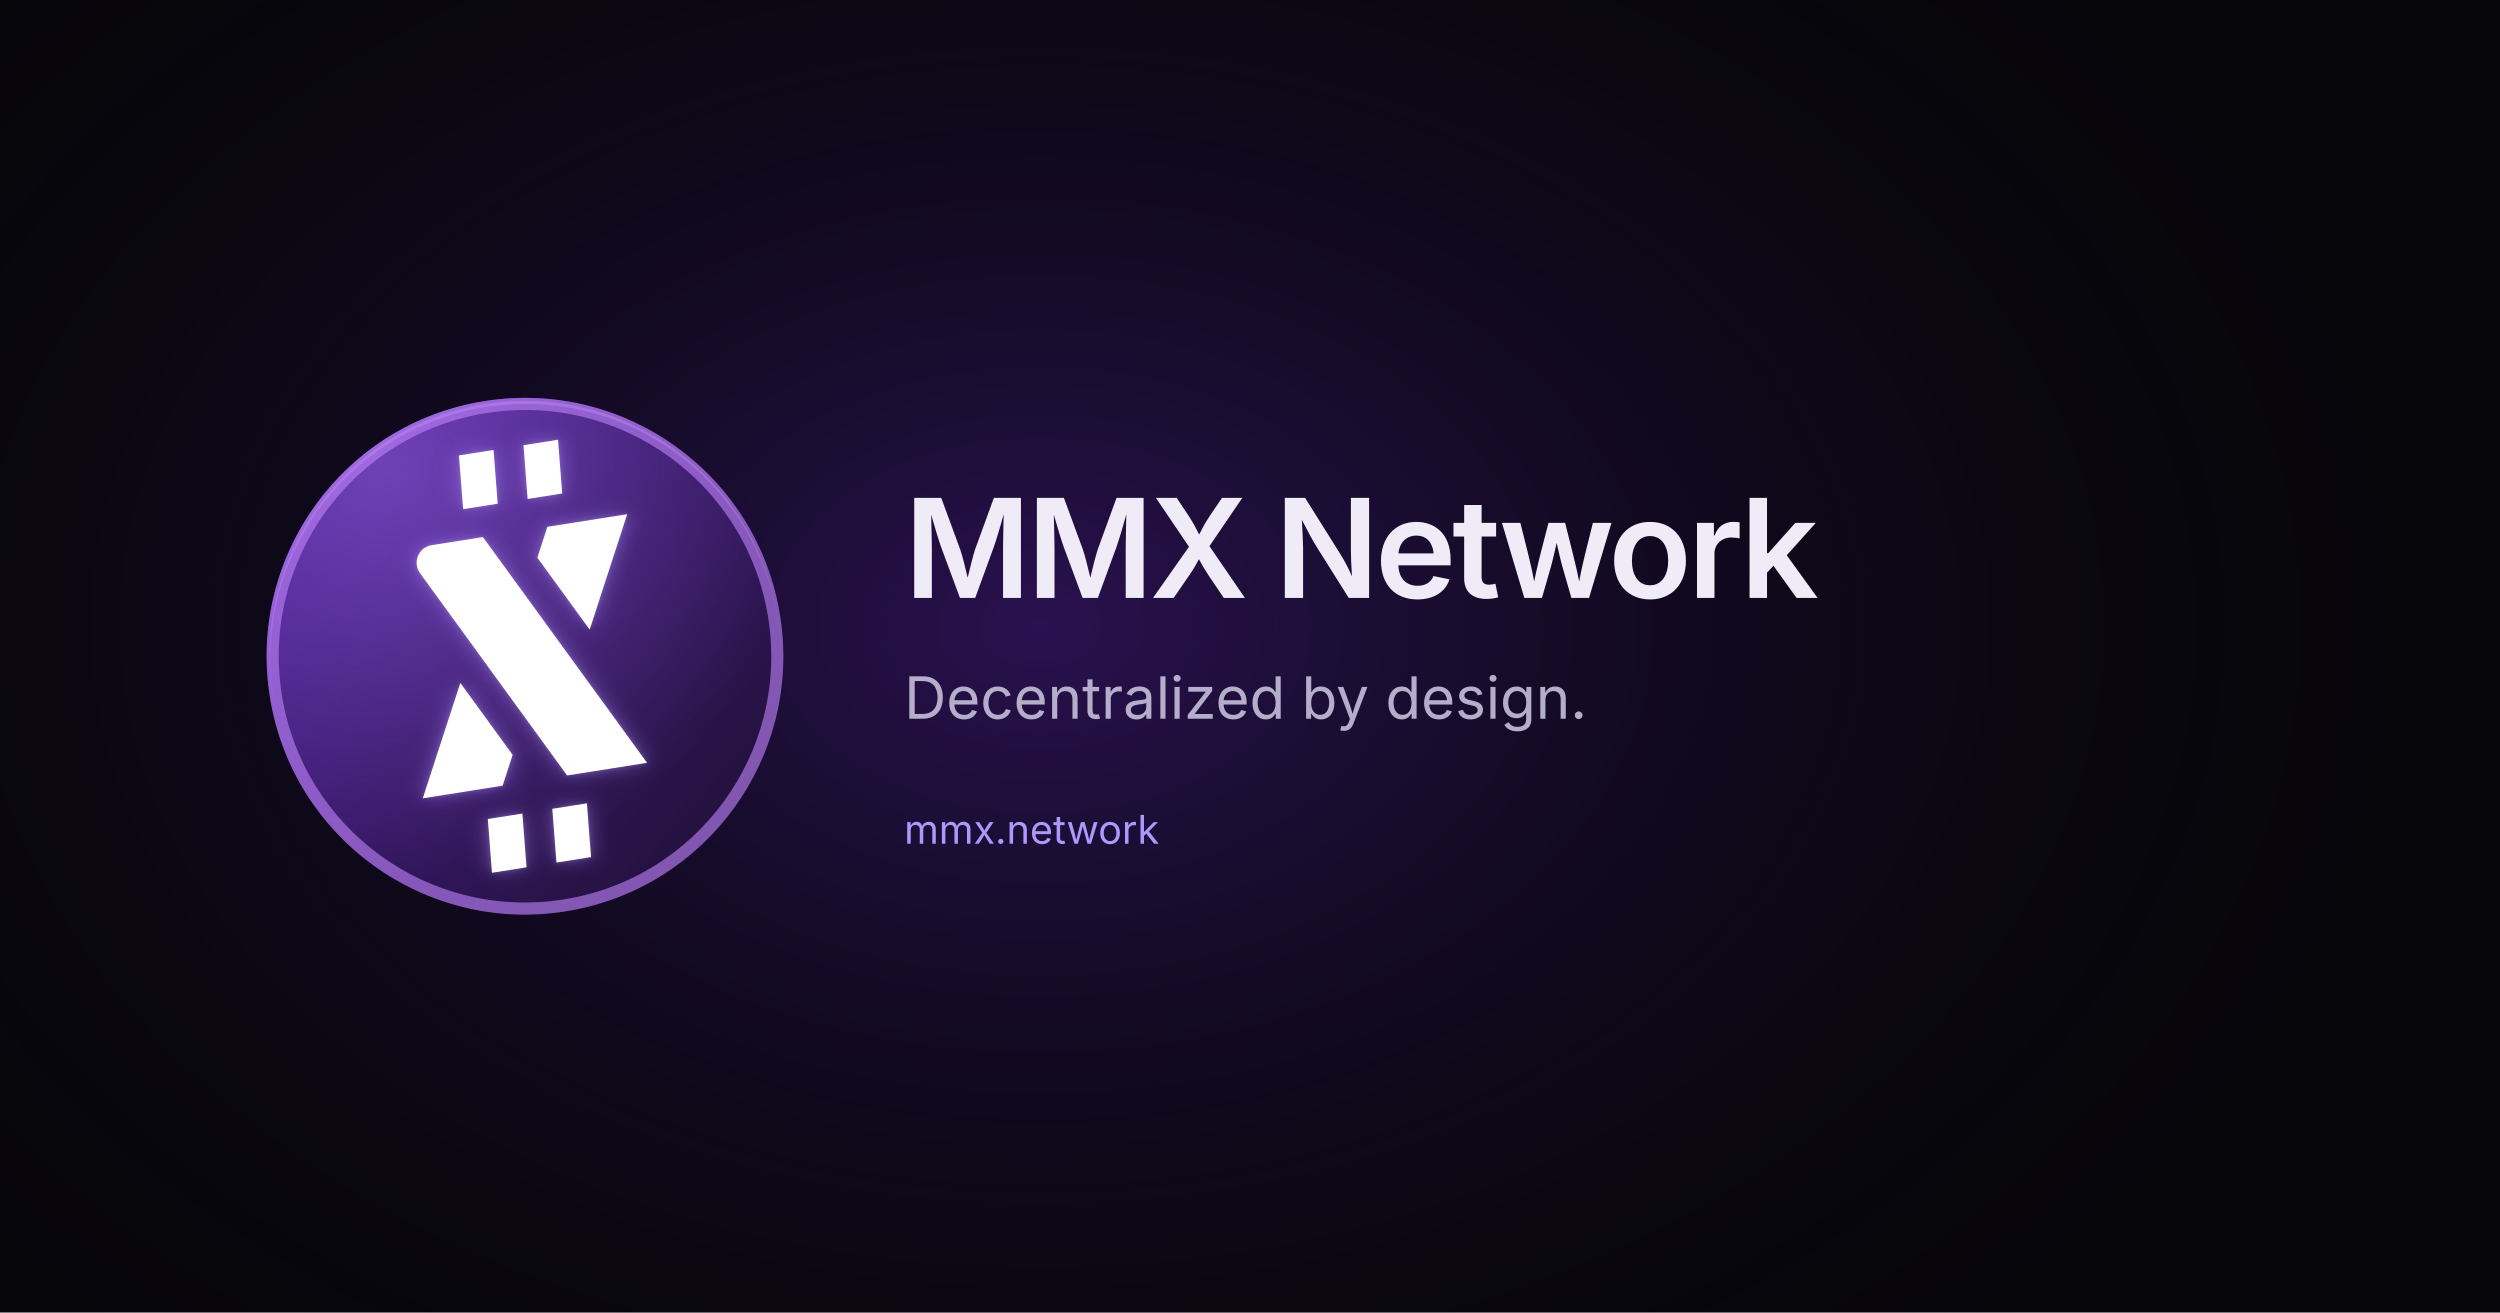
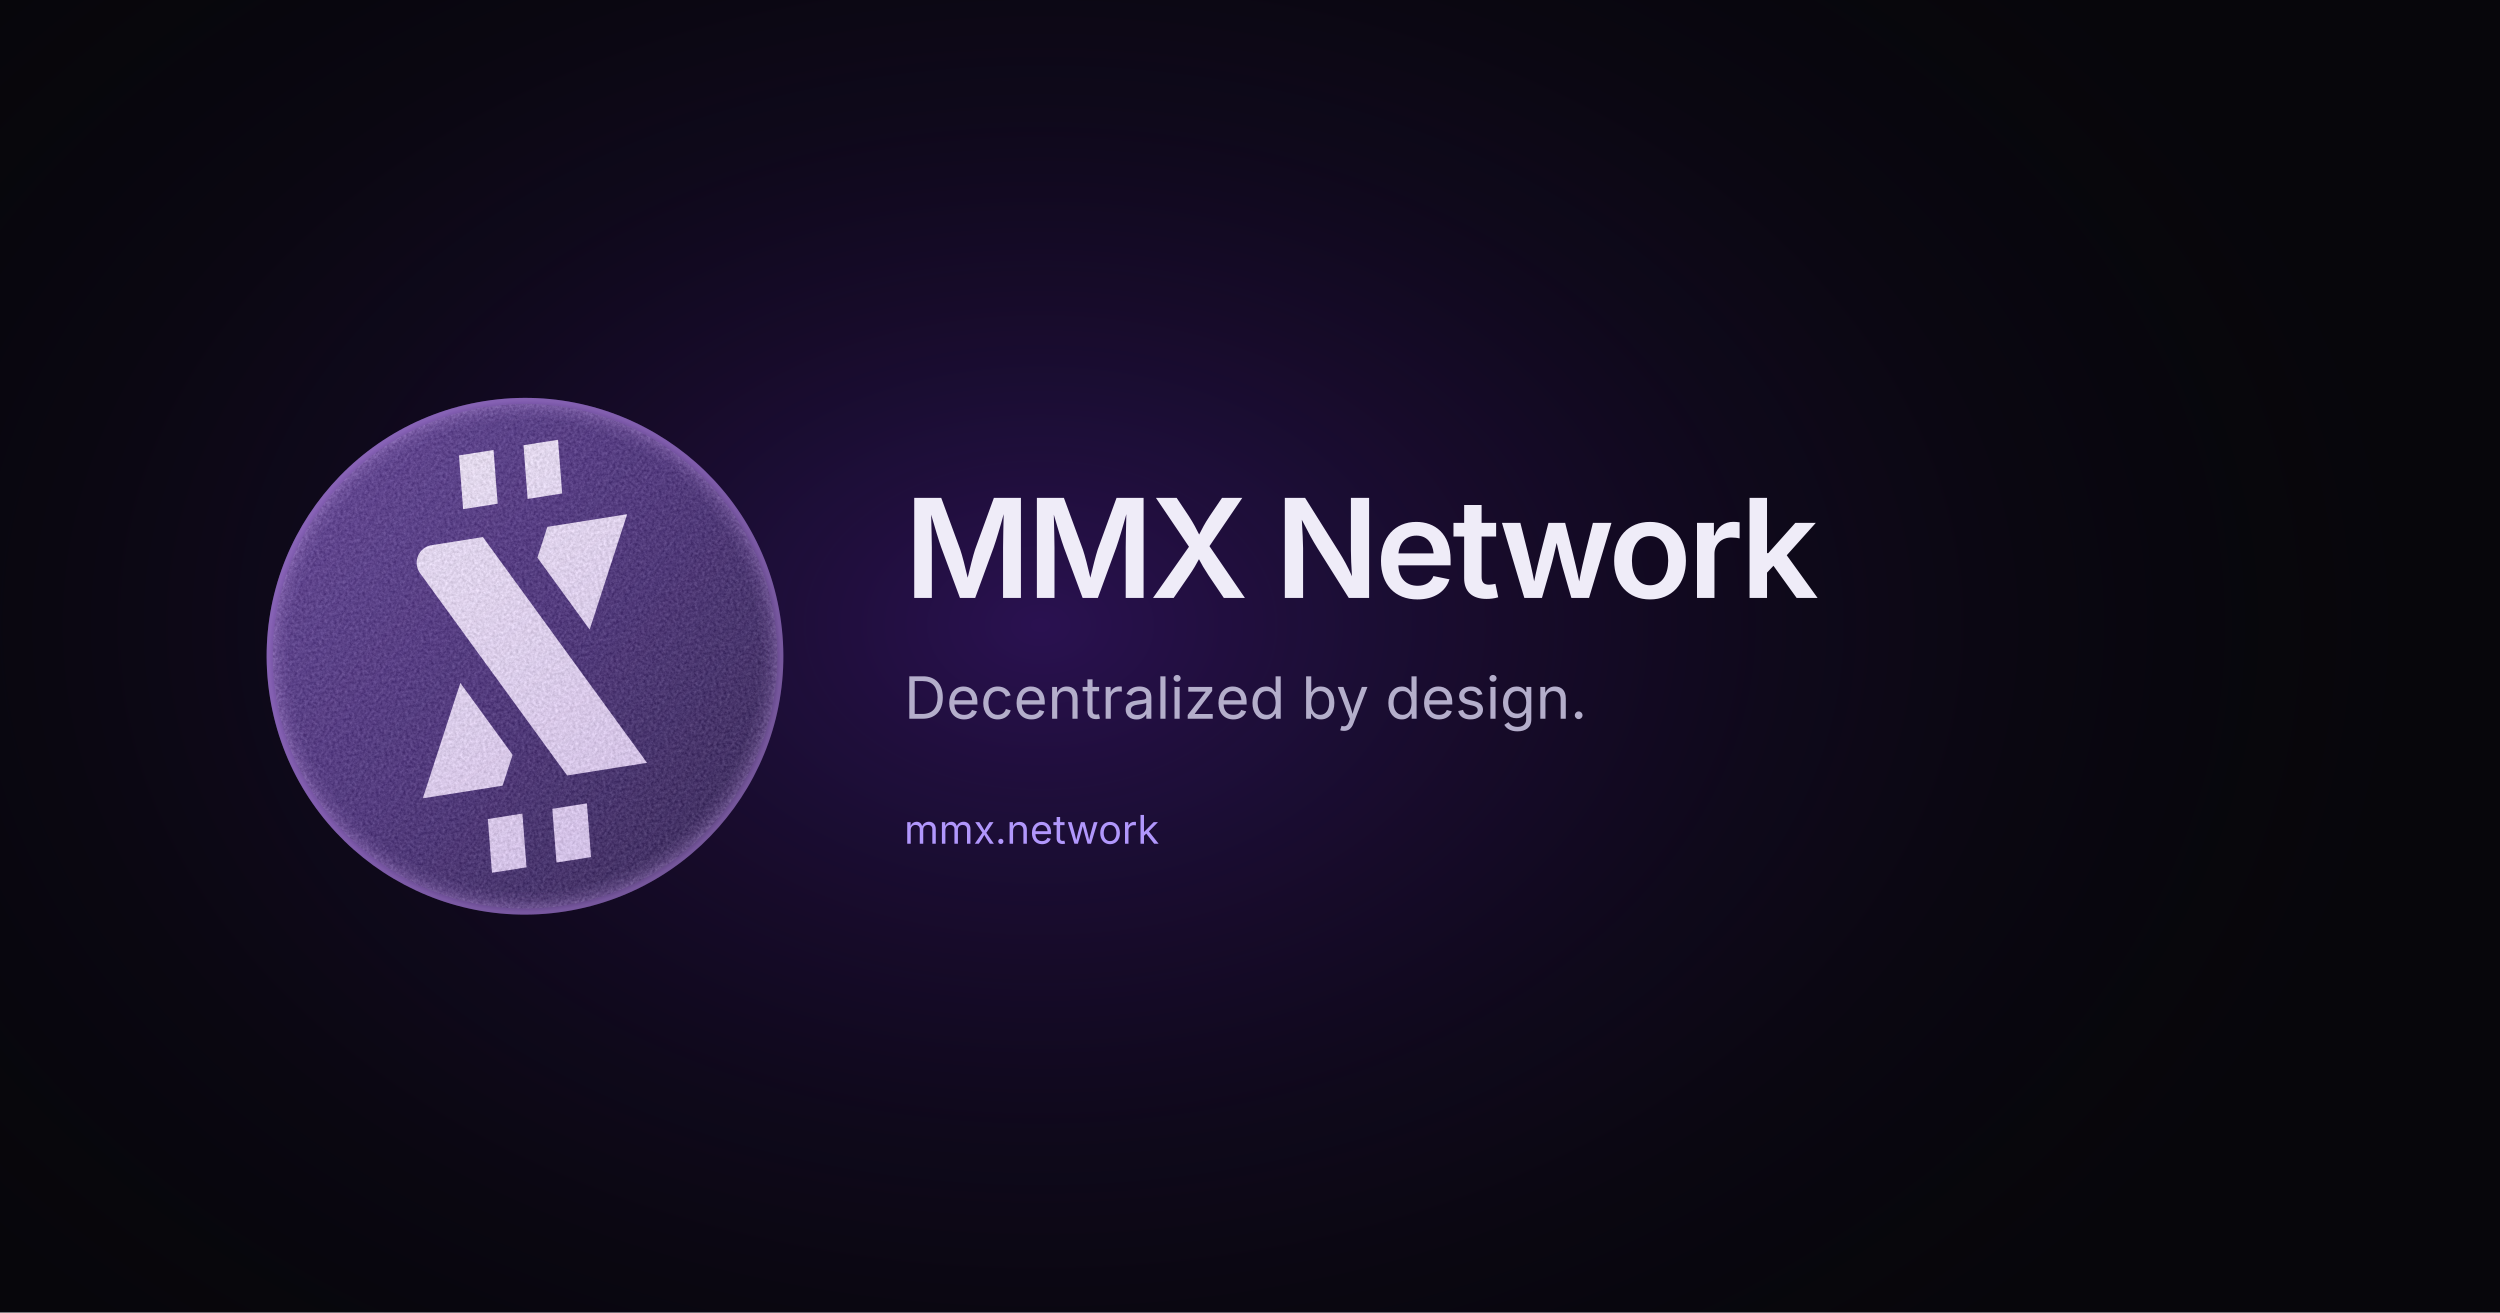
<svg xmlns="http://www.w3.org/2000/svg" viewBox="0 0 1200 630" width="1200" height="630">
  <defs>
    <radialGradient id="share-light">
      <stop stop-color="#4c1d95" stop-opacity=".5" />
      <stop offset="1" stop-color="#07060b" stop-opacity="0" />
    </radialGradient>
  </defs>
  <rect width="1200" height="630" fill="#07060b" />
  <ellipse cx="500" cy="300" rx="680" ry="480" fill="url(#share-light)" />
  <g transform="translate(124 187)">
    <defs>
      <path id="mmx-glyph" d="M94.29 72H117.66L174.78 184H138.34L87.16 83.64A8 8 0 0 1 94.29 72ZM147.08 72H183.48L158.65 120.69L140.45 85ZM108.92 184H72.52L97.35 135.31L115.55 171ZM112.77 34H128.54L126.6 58.2H110.83ZM142.19 34H157.95L156.01 58.2H140.25ZM99.99 197.8H115.75L113.81 222H98.05ZM129.4 197.8H145.17L143.23 222H127.46Z" />
-       <filter id="soft-halo" filterUnits="userSpaceOnUse" x="-32" y="-32" width="320" height="320" color-interpolation-filters="sRGB">
-         <feGaussianBlur in="SourceAlpha" stdDeviation="4.5" result="wide" />
-         <feFlood flood-color="#a78bfa" flood-opacity="0.5" />
-         <feComposite in2="wide" operator="in" result="outer-glow" />
-         <feGaussianBlur in="SourceAlpha" stdDeviation="1.1" result="near" />
-         <feFlood flood-color="#e0caff" flood-opacity="0.22" />
-         <feComposite in2="near" operator="in" result="inner-glow" />
-         <feMerge>
-           <feMergeNode in="outer-glow" />
-           <feMergeNode in="inner-glow" />
-         </feMerge>
+       <filter id="surface-grain" filterUnits="userSpaceOnUse" x="0" y="0" width="256" height="256" color-interpolation-filters="sRGB">
+         <feTurbulence type="fractalNoise" baseFrequency="0.68" numOctaves="3" seed="19" />
+         <feColorMatrix type="matrix" values="0.6 1.2 0.2 0 -0.5                                           0.6 1.2 0.2 0 -0.5                                           0.6 1.2 0.2 0 -0.43                                           0   0   0   0  0.15" />
+         <feComposite in2="SourceAlpha" operator="in" />
      </filter>
-       <clipPath id="face-clip">
-         <circle cx="128" cy="128" r="122" />
-       </clipPath>
      <linearGradient id="base" gradientUnits="userSpaceOnUse" x1="12.086" y1="-10.141" x2="243.914" y2="266.141">
-         <stop stop-color="#4c1d95" />
-         <stop offset="1" stop-color="#1d102f" />
+         <stop stop-color="#634298" />
+         <stop offset="0.48" stop-color="#4c307b" />
+         <stop offset="1" stop-color="#31204f" />
      </linearGradient>
-       <radialGradient id="light" gradientUnits="userSpaceOnUse" cx="76.8" cy="25.6" r="291.885">
-         <stop stop-color="#a670fa" stop-opacity="0.439" />
-         <stop offset="0.7" stop-color="#a670fa" stop-opacity="0" />
+       <radialGradient id="rim" gradientUnits="userSpaceOnUse" cx="128" cy="128" r="128">
+         <stop offset="0.91" stop-color="#bf93e8" stop-opacity="0" />
+         <stop offset="0.95" stop-color="#bf93e8" stop-opacity="0.14" />
+         <stop offset="0.99" stop-color="#bf93e8" stop-opacity="0.44" />
+         <stop offset="1" stop-color="#bf93e8" stop-opacity="0.44" />
      </radialGradient>
-       <mask id="rim" maskUnits="userSpaceOnUse" x="0" y="0" width="256" height="256">
-         <circle cx="128" cy="128" r="126.5" fill="#fff" />
-         <circle cx="128" cy="129.5" r="126.5" fill="#000" />
-       </mask>
+       <linearGradient id="glyph-light" gradientUnits="userSpaceOnUse" x1="82" y1="34" x2="169" y2="222">
+         <stop stop-color="#f5eafd" />
+         <stop offset="1" stop-color="#dfc9f3" />
+       </linearGradient>
    </defs>
    <g transform="translate(4 4) scale(0.96875)">
      <g transform="rotate(-9 128 128)">
        <circle cx="128" cy="128" r="128" fill="url(#base)" />
-         <circle cx="128" cy="128" r="128" fill="url(#light)" />
-         <circle cx="128" cy="128" r="128" fill="#d7beff" fill-opacity="0.333" mask="url(#rim)" />
-         <circle cx="128" cy="128" r="125" fill="none" stroke="#c084fc" stroke-opacity="0.6" stroke-width="6" />
-         <g clip-path="url(#face-clip)">
-           <g transform="translate(128 128) scale(1.1) translate(-128 -128)">
-             <use href="#mmx-glyph" filter="url(#soft-halo)" fill="#fff" />
-             <use href="#mmx-glyph" fill="#fff" />
-           </g>
-         </g>
+         <circle cx="128" cy="128" r="128" fill="url(#rim)" />
+         <use href="#mmx-glyph" fill="url(#glyph-light)" transform="translate(128 128) scale(1.1) translate(-128 -128)" />
+         <circle cx="128" cy="128" r="125" filter="url(#surface-grain)" />
      </g>
    </g>
  </g>
  <g fill="#efecf8" font-family="Space Grotesk, Inter, DejaVu Sans, sans-serif">
    <text x="434" y="287" font-size="66" font-weight="600" letter-spacing="-2">MMX Network</text>
    <text x="434" y="345" font-size="28" fill="#b4aecb">Decentralized by design.</text>
    <text x="434" y="405" font-size="19" fill="#b197fc">mmx.network</text>
  </g>
</svg>
